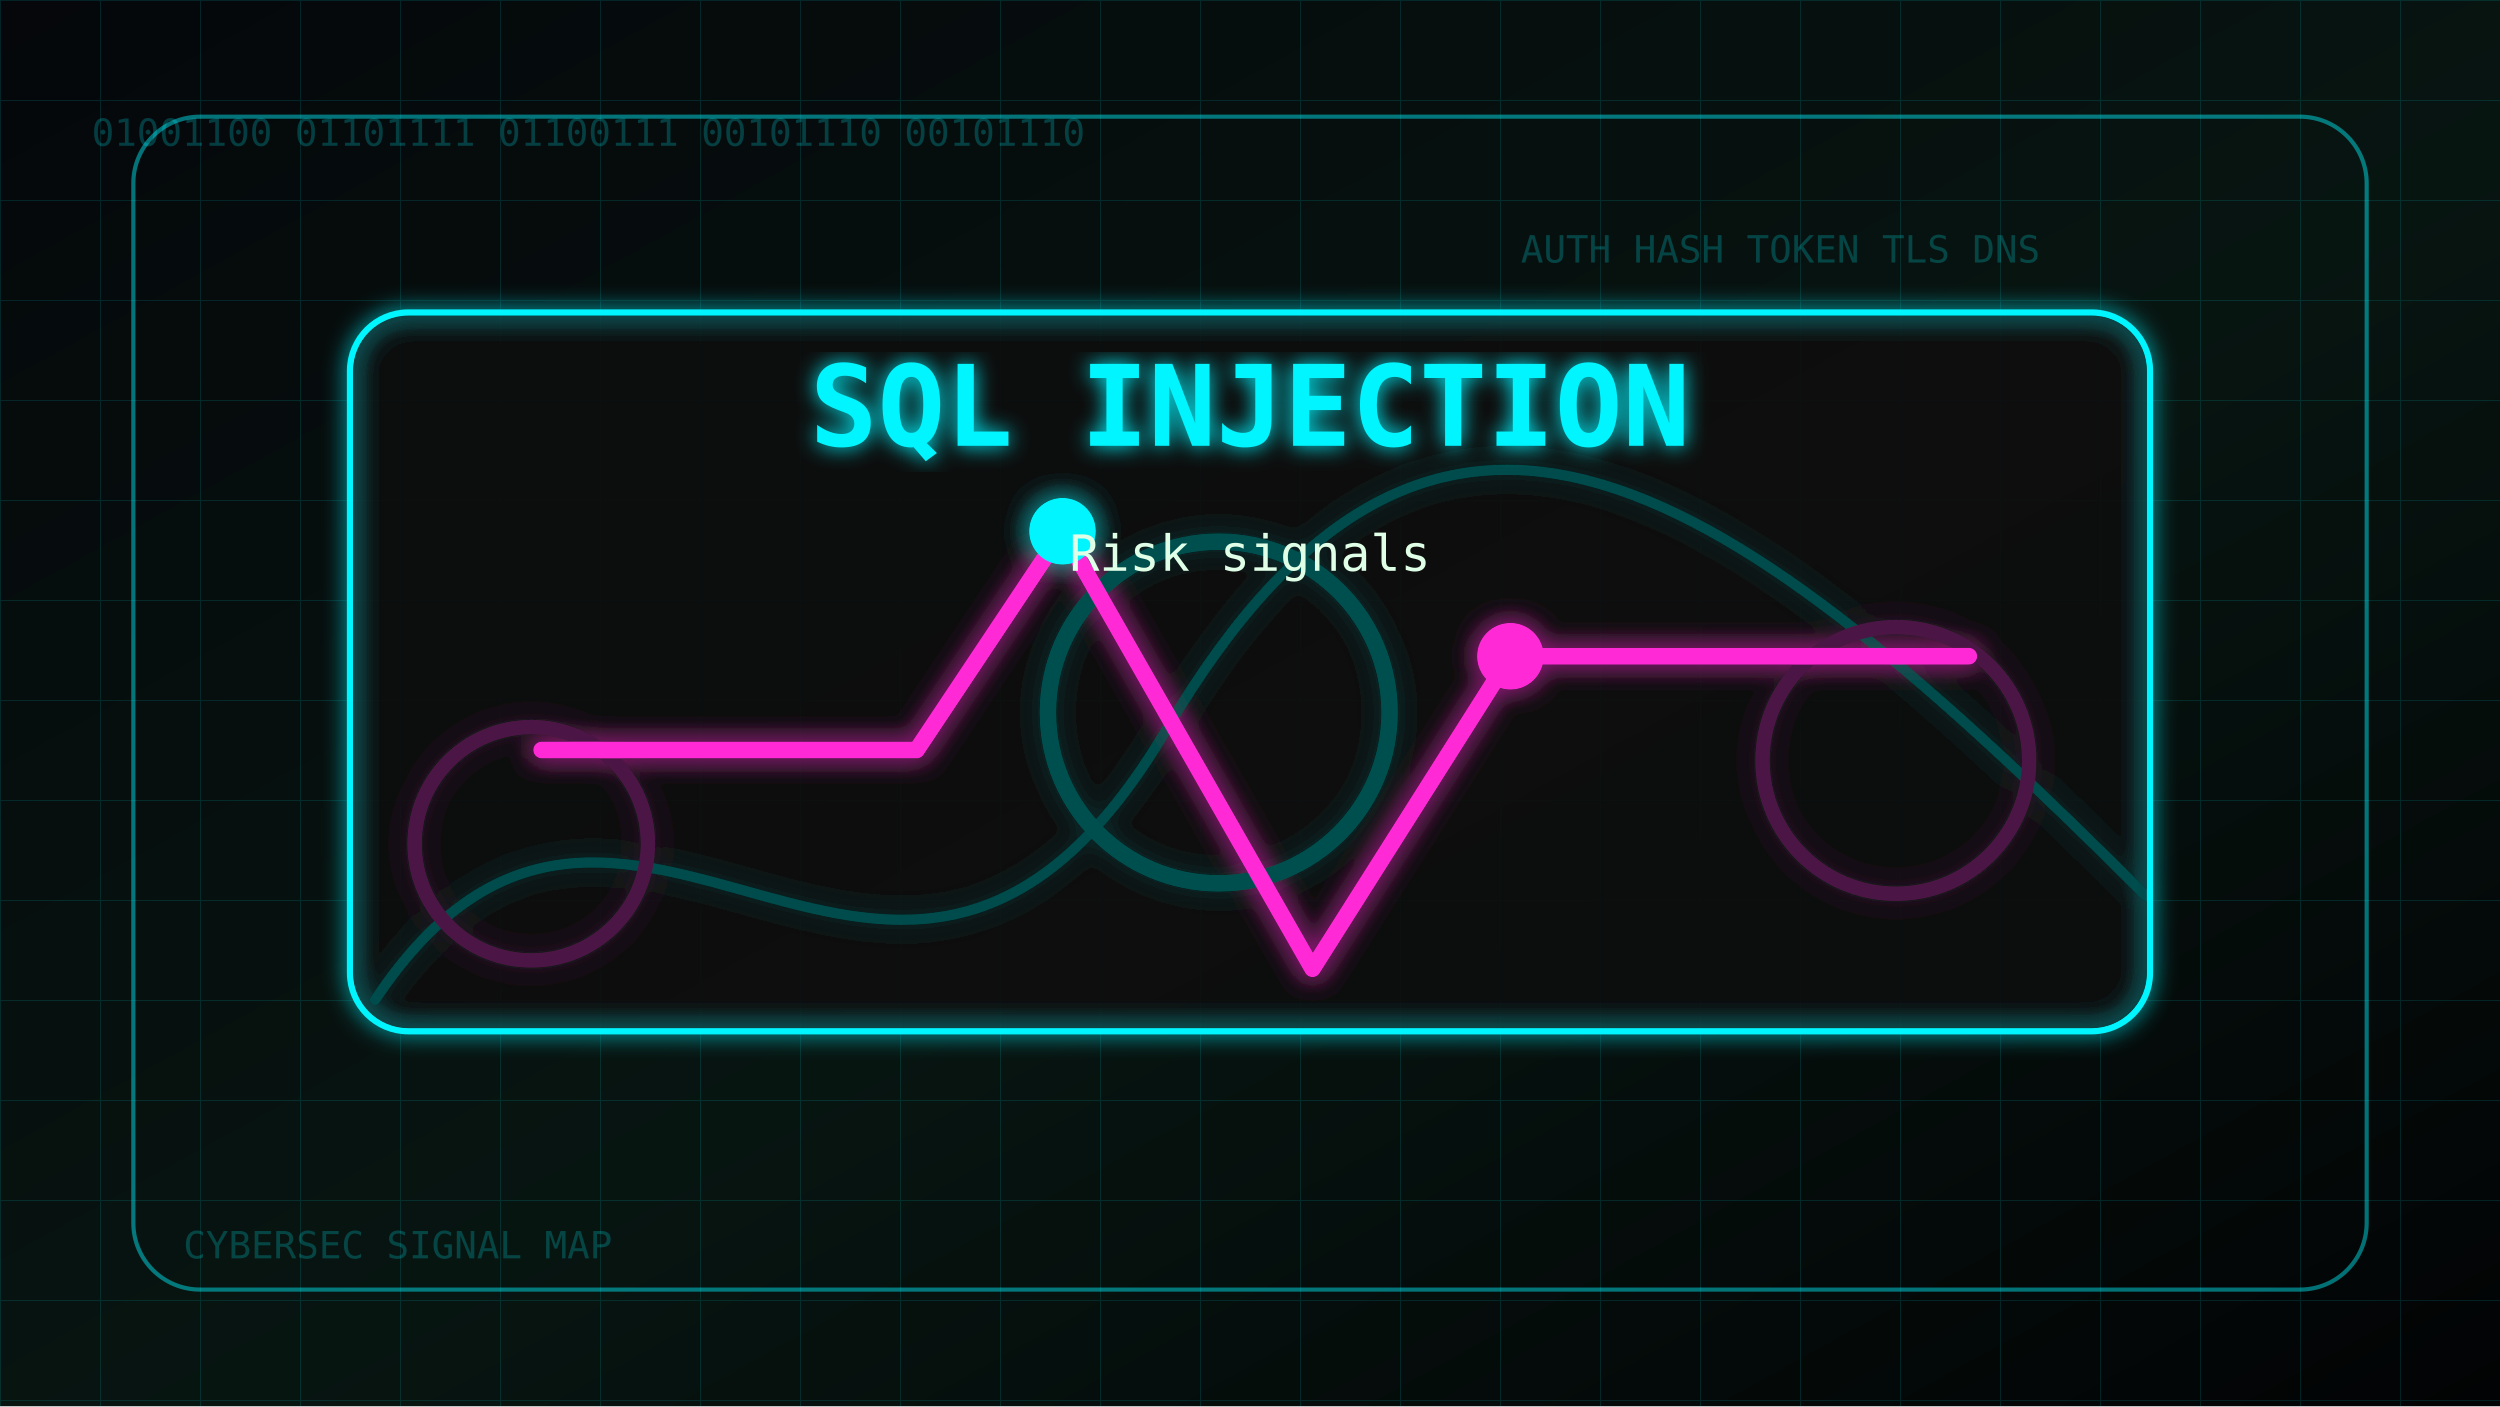
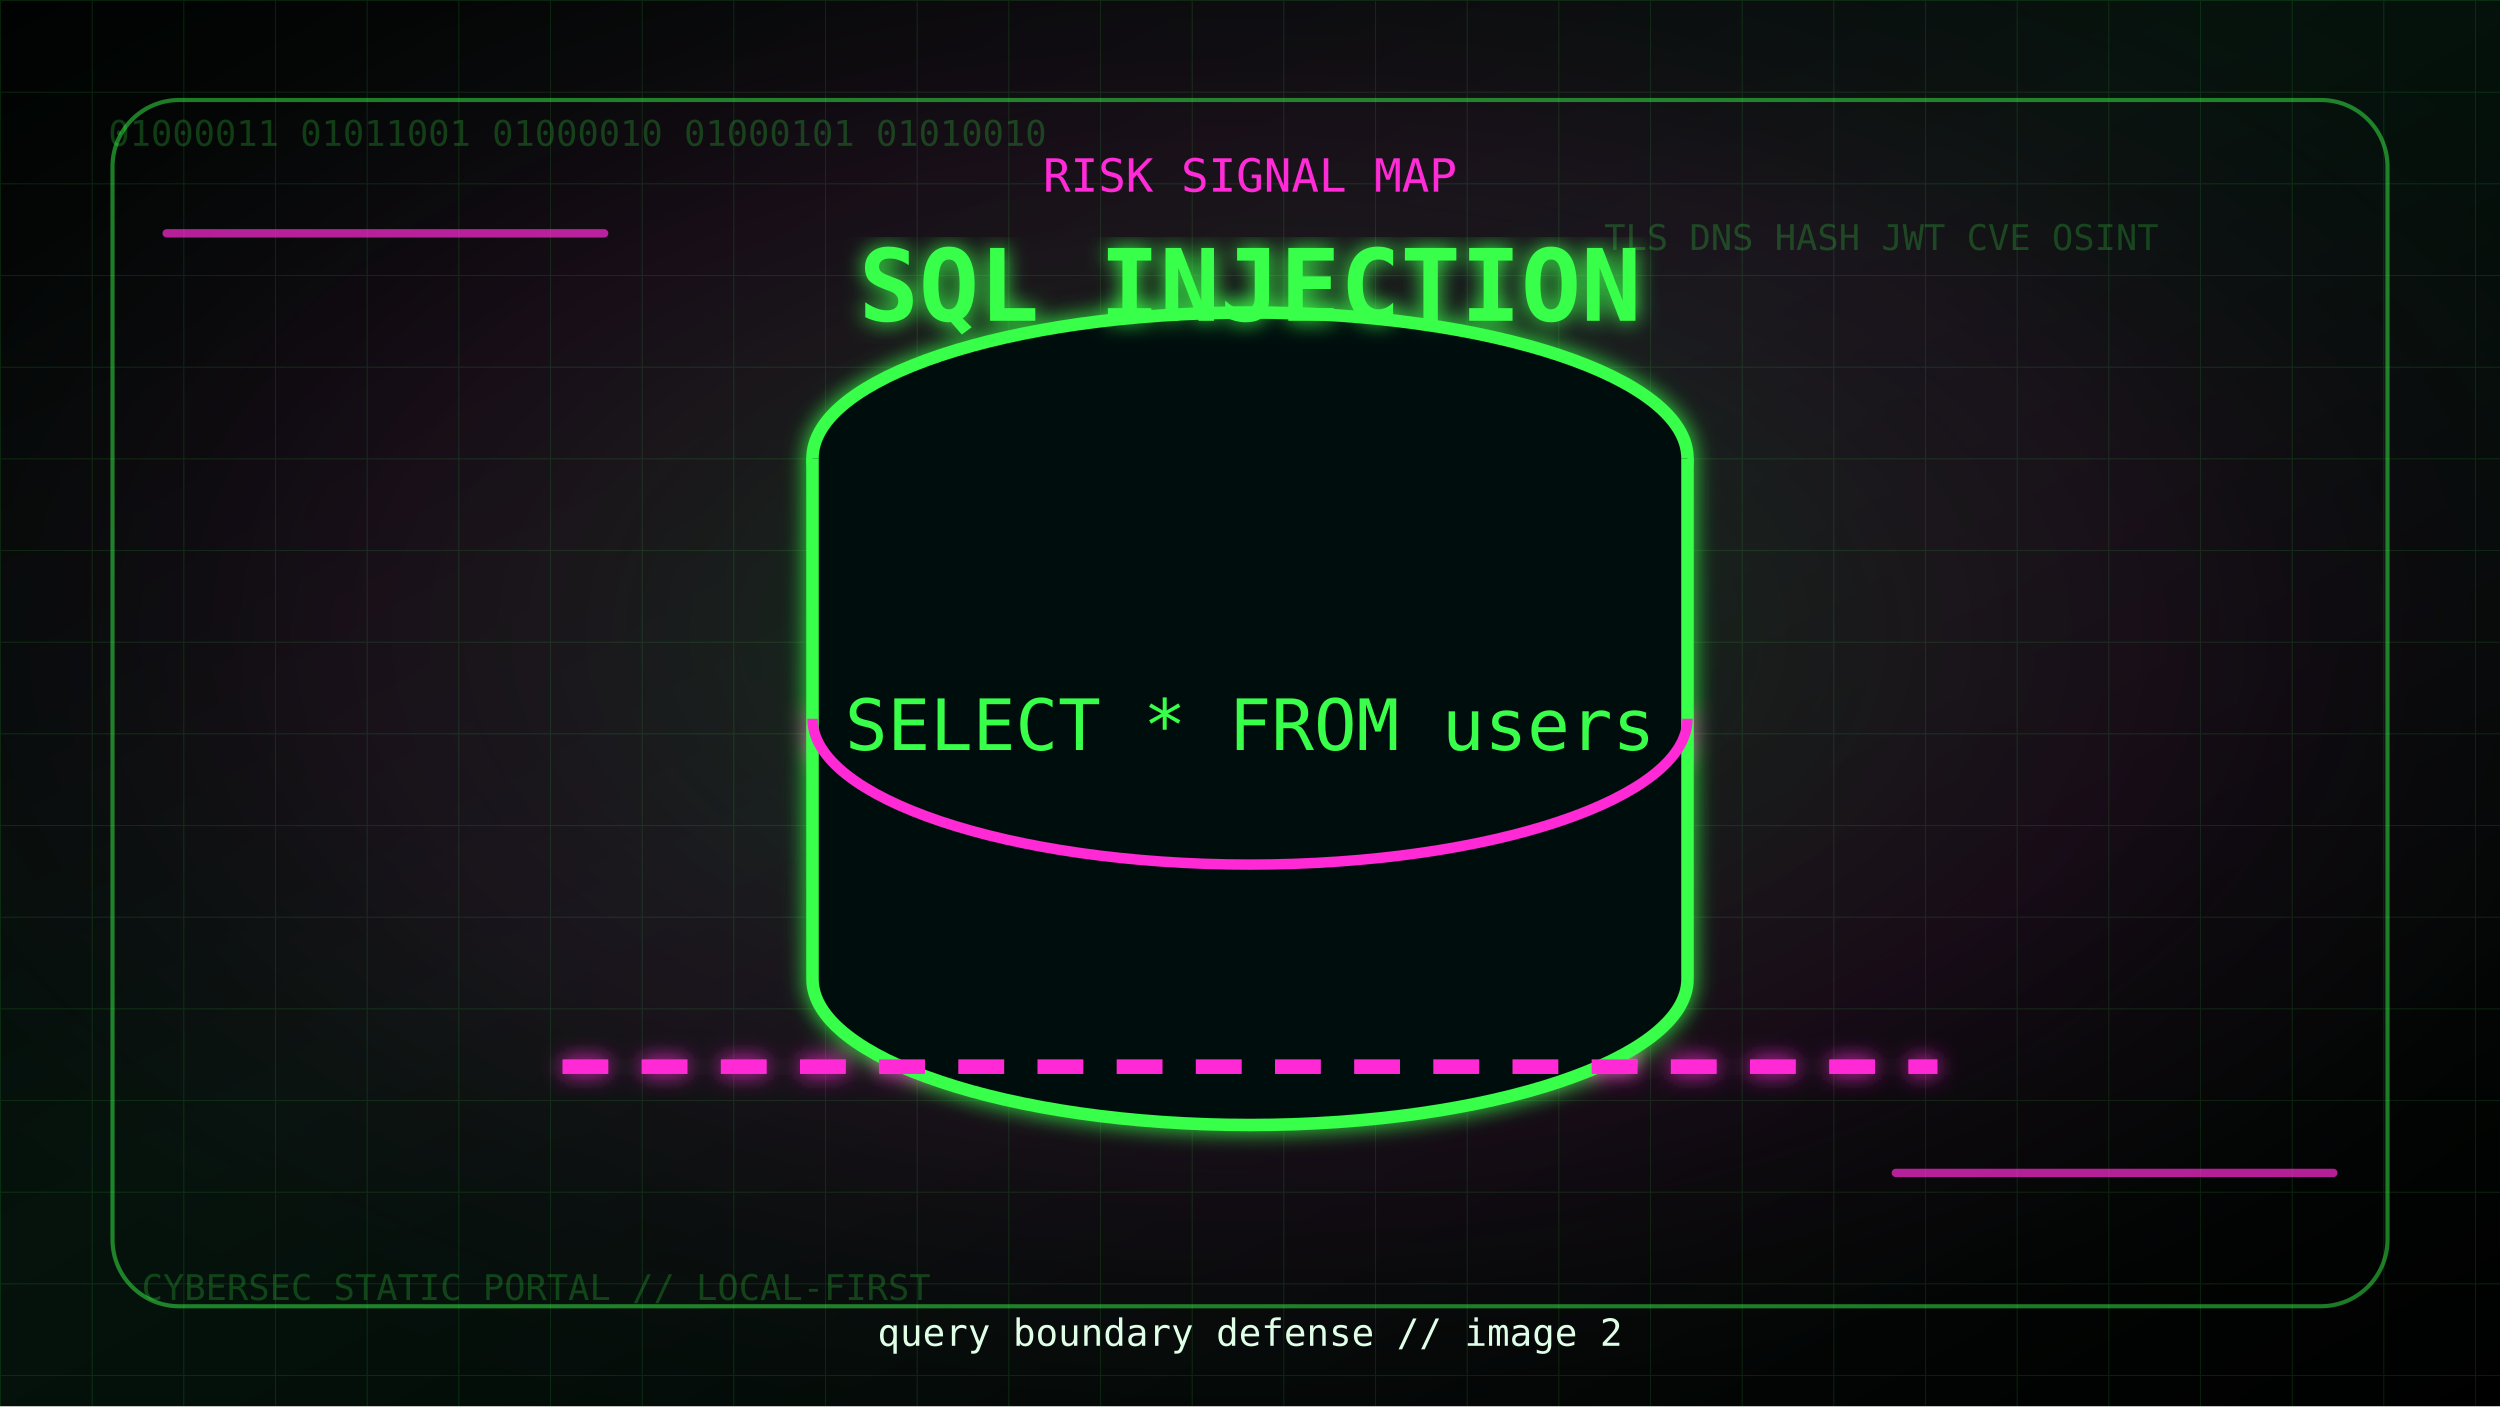
- <svg xmlns="http://www.w3.org/2000/svg" viewBox="0 0 1200 675" role="img" aria-label="SQL injection">
+ <svg xmlns="http://www.w3.org/2000/svg" viewBox="0 0 1200 675" role="img" aria-label="SQL INJECTION RISK SIGNAL MAP">
  <defs>
    <linearGradient id="bg" x1="0" y1="0" x2="1" y2="1">
-       <stop offset="0" stop-color="#05070a" />
-       <stop offset="0.55" stop-color="#071511" />
-       <stop offset="1" stop-color="#020304" />
+       <stop offset="0" stop-color="#010302" />
+       <stop offset="0.45" stop-color="#05130c" />
+       <stop offset="1" stop-color="#000" />
    </linearGradient>
+     <radialGradient id="pulse" cx="50%" cy="45%" r="65%">
+       <stop offset="0" stop-color="#39ff4a" stop-opacity="0.18" />
+       <stop offset="0.55" stop-color="#ff2bd6" stop-opacity="0.08" />
+       <stop offset="1" stop-color="#000" stop-opacity="0" />
+     </radialGradient>
    <filter id="glow">
      <feGaussianBlur stdDeviation="5" result="blur" />
      <feMerge>
        <feMergeNode in="blur" />
        <feMergeNode in="SourceGraphic" />
      </feMerge>
    </filter>
-     <pattern id="grid" width="48" height="48" patternUnits="userSpaceOnUse">
-       <path d="M48 0H0v48" fill="none" stroke="#00f5ff" stroke-opacity="0.12" />
+     <pattern id="grid" width="44" height="44" patternUnits="userSpaceOnUse">
+       <path d="M44 0H0v44" fill="none" stroke="#39ff4a" stroke-opacity="0.12" />
    </pattern>
  </defs>
  <rect width="1200" height="675" fill="url(#bg)" />
  <rect width="1200" height="675" fill="url(#grid)" />
-   <g opacity="0.22" font-family="monospace" font-size="18" fill="#00f5ff">
-     <text x="44" y="70">01001100 01101111 01100111 00101110 00101110</text>
-     <text x="730" y="126">AUTH HASH TOKEN TLS DNS</text>
-     <text x="88" y="604">CYBERSEC SIGNAL MAP</text>
+   <rect width="1200" height="675" fill="url(#pulse)" />
+   <g opacity="0.22" font-family="JetBrains Mono, monospace" font-size="17" fill="#39ff4a">
+     <text x="52" y="70">01000011 01011001 01000010 01000101 01010010</text>
+     <text x="770" y="120">TLS DNS HASH JWT CVE OSINT</text>
+     <text x="68" y="624">CYBERSEC STATIC PORTAL // LOCAL-FIRST</text>
  </g>
  <g filter="url(#glow)">
-     <path d="M180 480 C300 300 430 570 560 350 S830 230 1030 430" fill="none" stroke="#00f5ff" stroke-width="5" stroke-linecap="round" opacity="0.9" />
-     <circle cx="255" cy="405" r="56" fill="none" stroke="#ff2bd6" stroke-width="7" />
-     <circle cx="585" cy="342" r="82" fill="none" stroke="#00f5ff" stroke-width="8" />
-     <circle cx="910" cy="365" r="64" fill="none" stroke="#ff2bd6" stroke-width="7" />
-     <rect x="168" y="150" width="864" height="345" rx="28" fill="#07100d" fill-opacity="0.72" stroke="#00f5ff" stroke-width="3" />
-     <path d="M260 360h180l70-105 120 210 95-150h220" fill="none" stroke="#ff2bd6" stroke-width="8" stroke-linecap="round" stroke-linejoin="round" />
-     <circle cx="510" cy="255" r="16" fill="#00f5ff" />
-     <circle cx="725" cy="315" r="16" fill="#ff2bd6" />
+     <ellipse cx="600" cy="220" rx="210" ry="70" fill="#06100b" stroke="#39ff4a" stroke-width="6" />
+     <path d="M390 220v250c0 38 94 70 210 70s210-32 210-70V220" fill="#06100b" stroke="#39ff4a" stroke-width="6" />
+     <path d="M390 345c0 38 94 70 210 70s210-32 210-70" fill="none" stroke="#ff2bd6" stroke-width="5" />
+     <text x="600" y="360" text-anchor="middle" font-family="monospace" font-size="34" fill="#39ff4a">SELECT * FROM users</text>
+     <path d="M270 512h660" stroke="#ff2bd6" stroke-width="7" stroke-dasharray="22 16" />
  </g>
-   <text x="600" y="214" text-anchor="middle" font-family="JetBrains Mono, monospace" font-size="54" font-weight="800" fill="#00f5ff" filter="url(#glow)">SQL INJECTION</text>
-   <text x="600" y="274" text-anchor="middle" font-family="JetBrains Mono, monospace" font-size="24" fill="#dfffe7">Risk signals</text>
-   <rect x="64" y="56" width="1072" height="563" rx="32" fill="none" stroke="#00f5ff" stroke-opacity="0.45" stroke-width="2" />
+   <rect x="54" y="48" width="1092" height="579" rx="32" fill="none" stroke="#39ff4a" stroke-opacity="0.48" stroke-width="2" />
+   <path d="M80 112h210M910 563h210" stroke="#ff2bd6" stroke-width="4" stroke-linecap="round" opacity="0.7" />
+   <text x="600" y="92" text-anchor="middle" font-family="JetBrains Mono, monospace" font-size="22" fill="#ff2bd6">RISK SIGNAL MAP</text>
+   <text x="600" y="646" text-anchor="middle" font-family="JetBrains Mono, monospace" font-size="18" fill="#dfffe7">query boundary defense // image 2</text>
+   <text x="600" y="154" text-anchor="middle" font-family="JetBrains Mono, monospace" font-size="48" font-weight="800" fill="#39ff4a" filter="url(#glow)">SQL INJECTION</text>
</svg>
